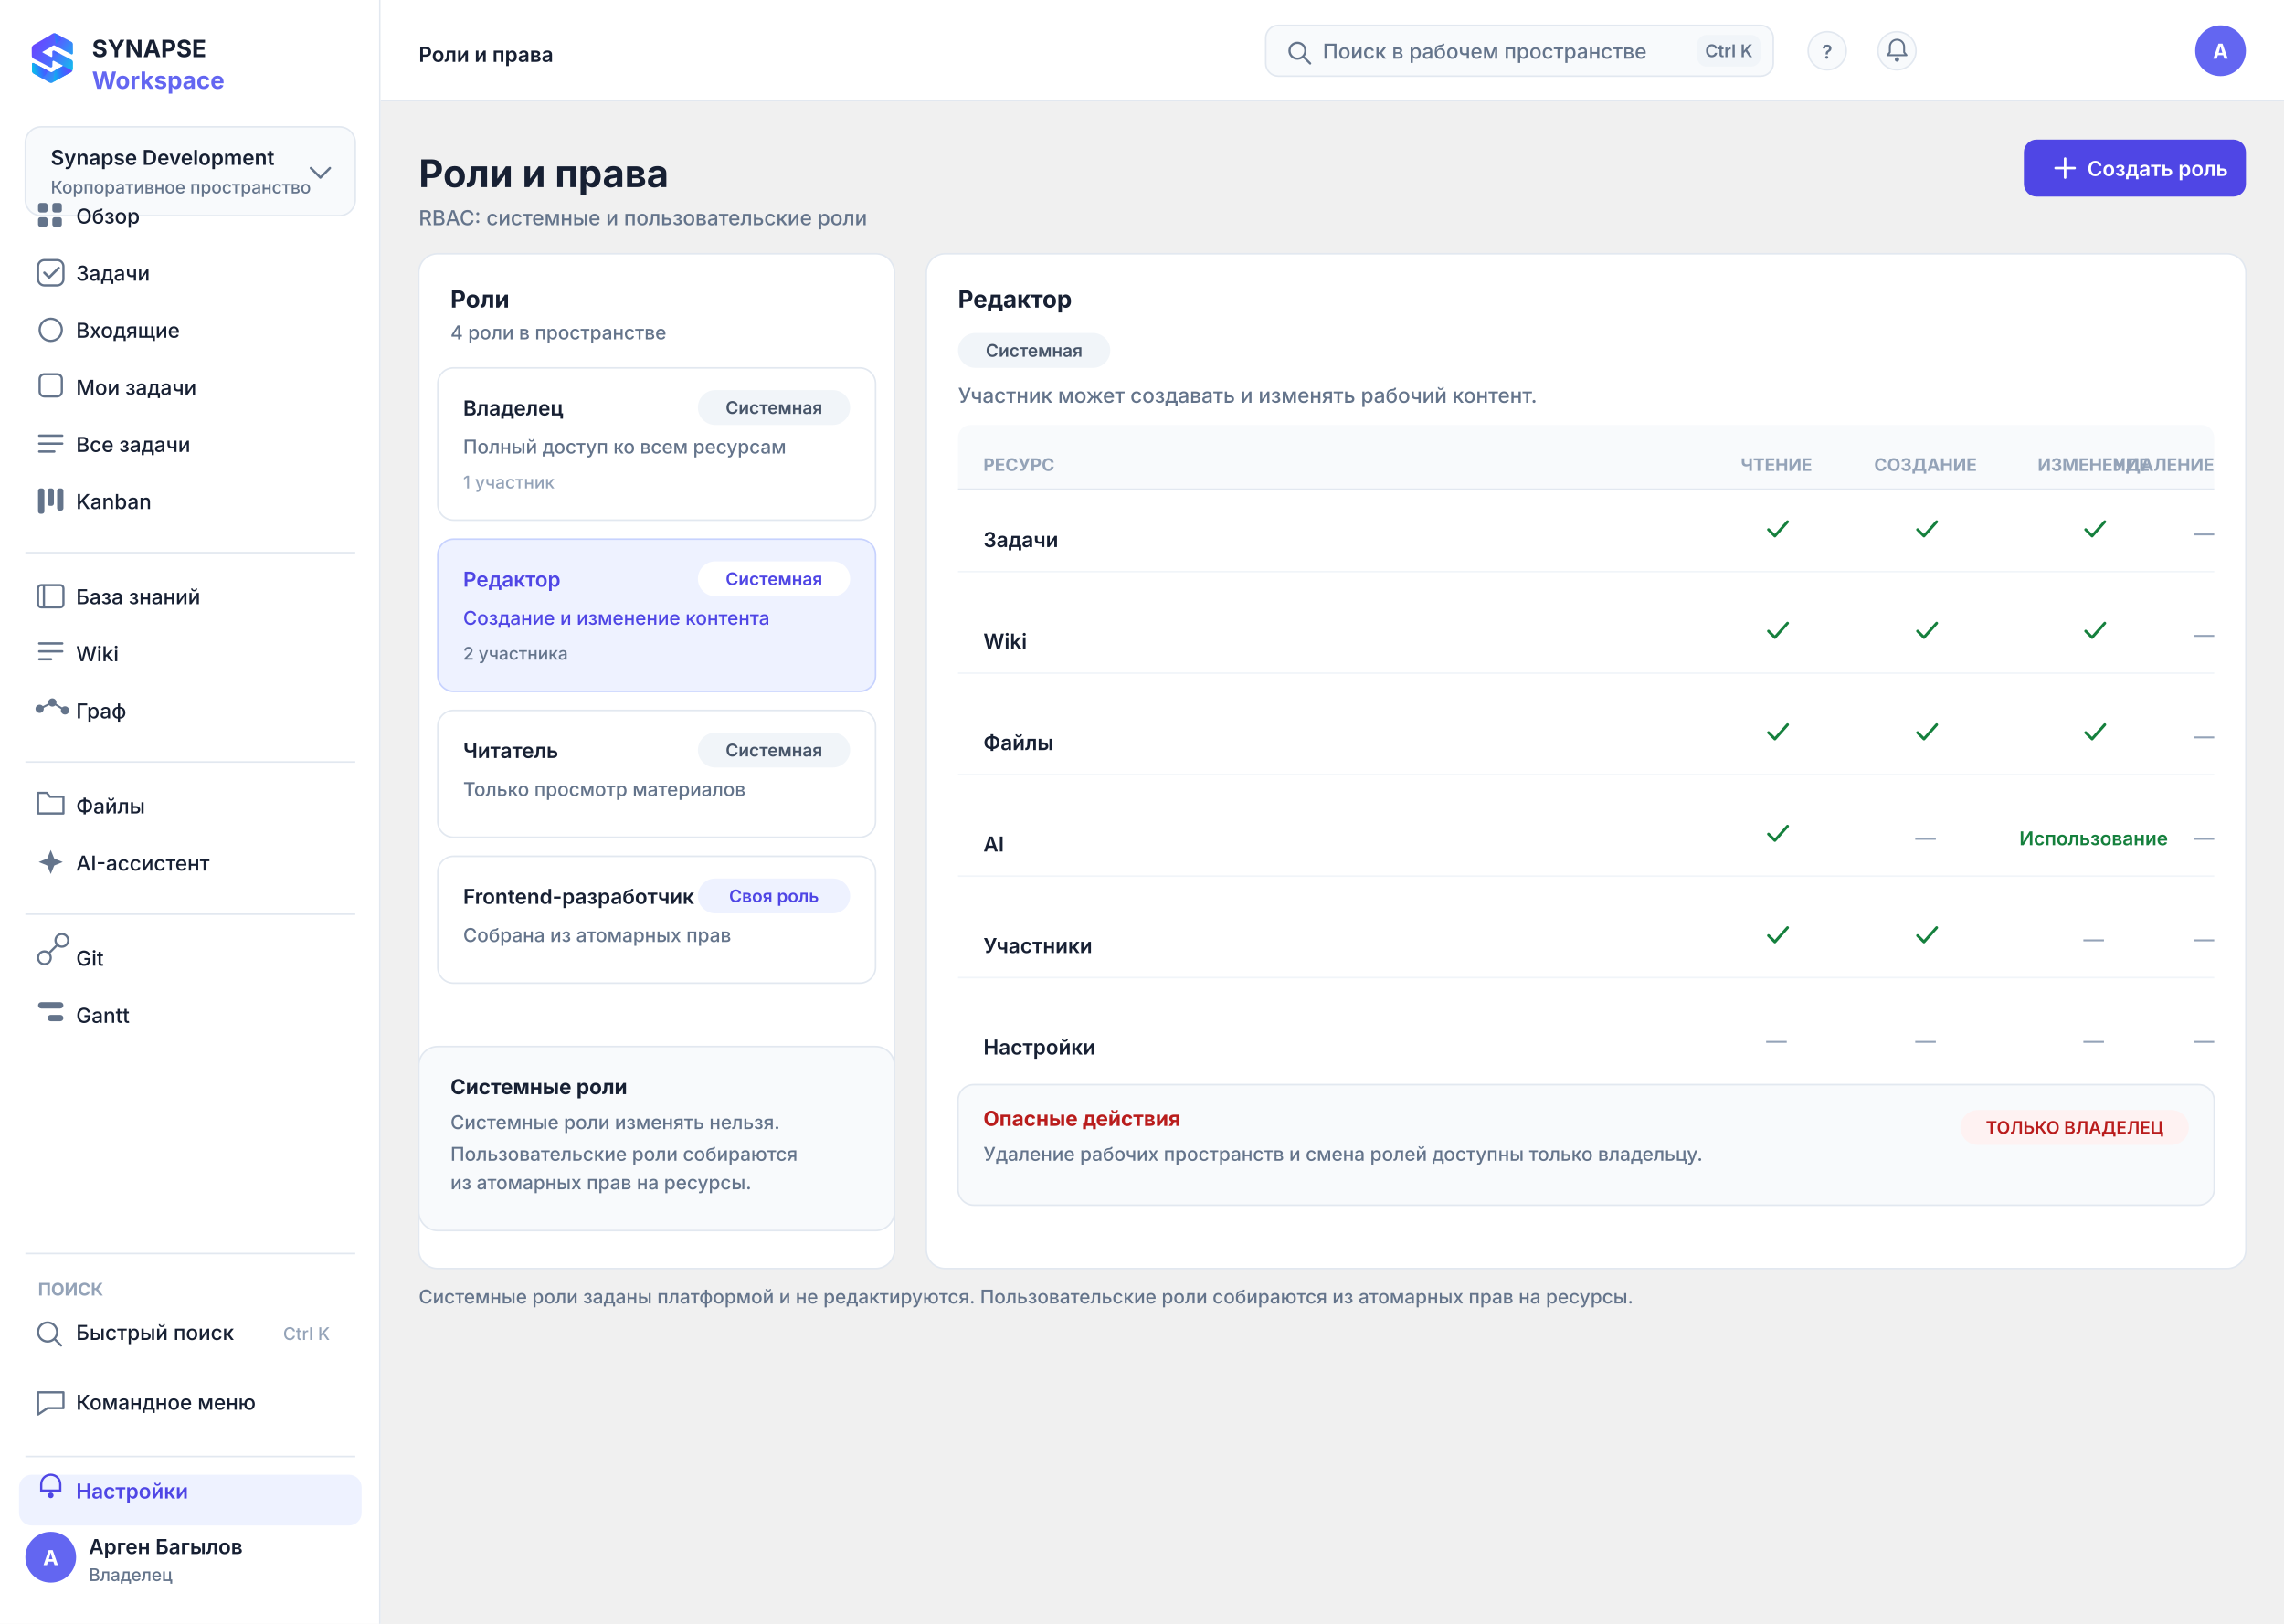
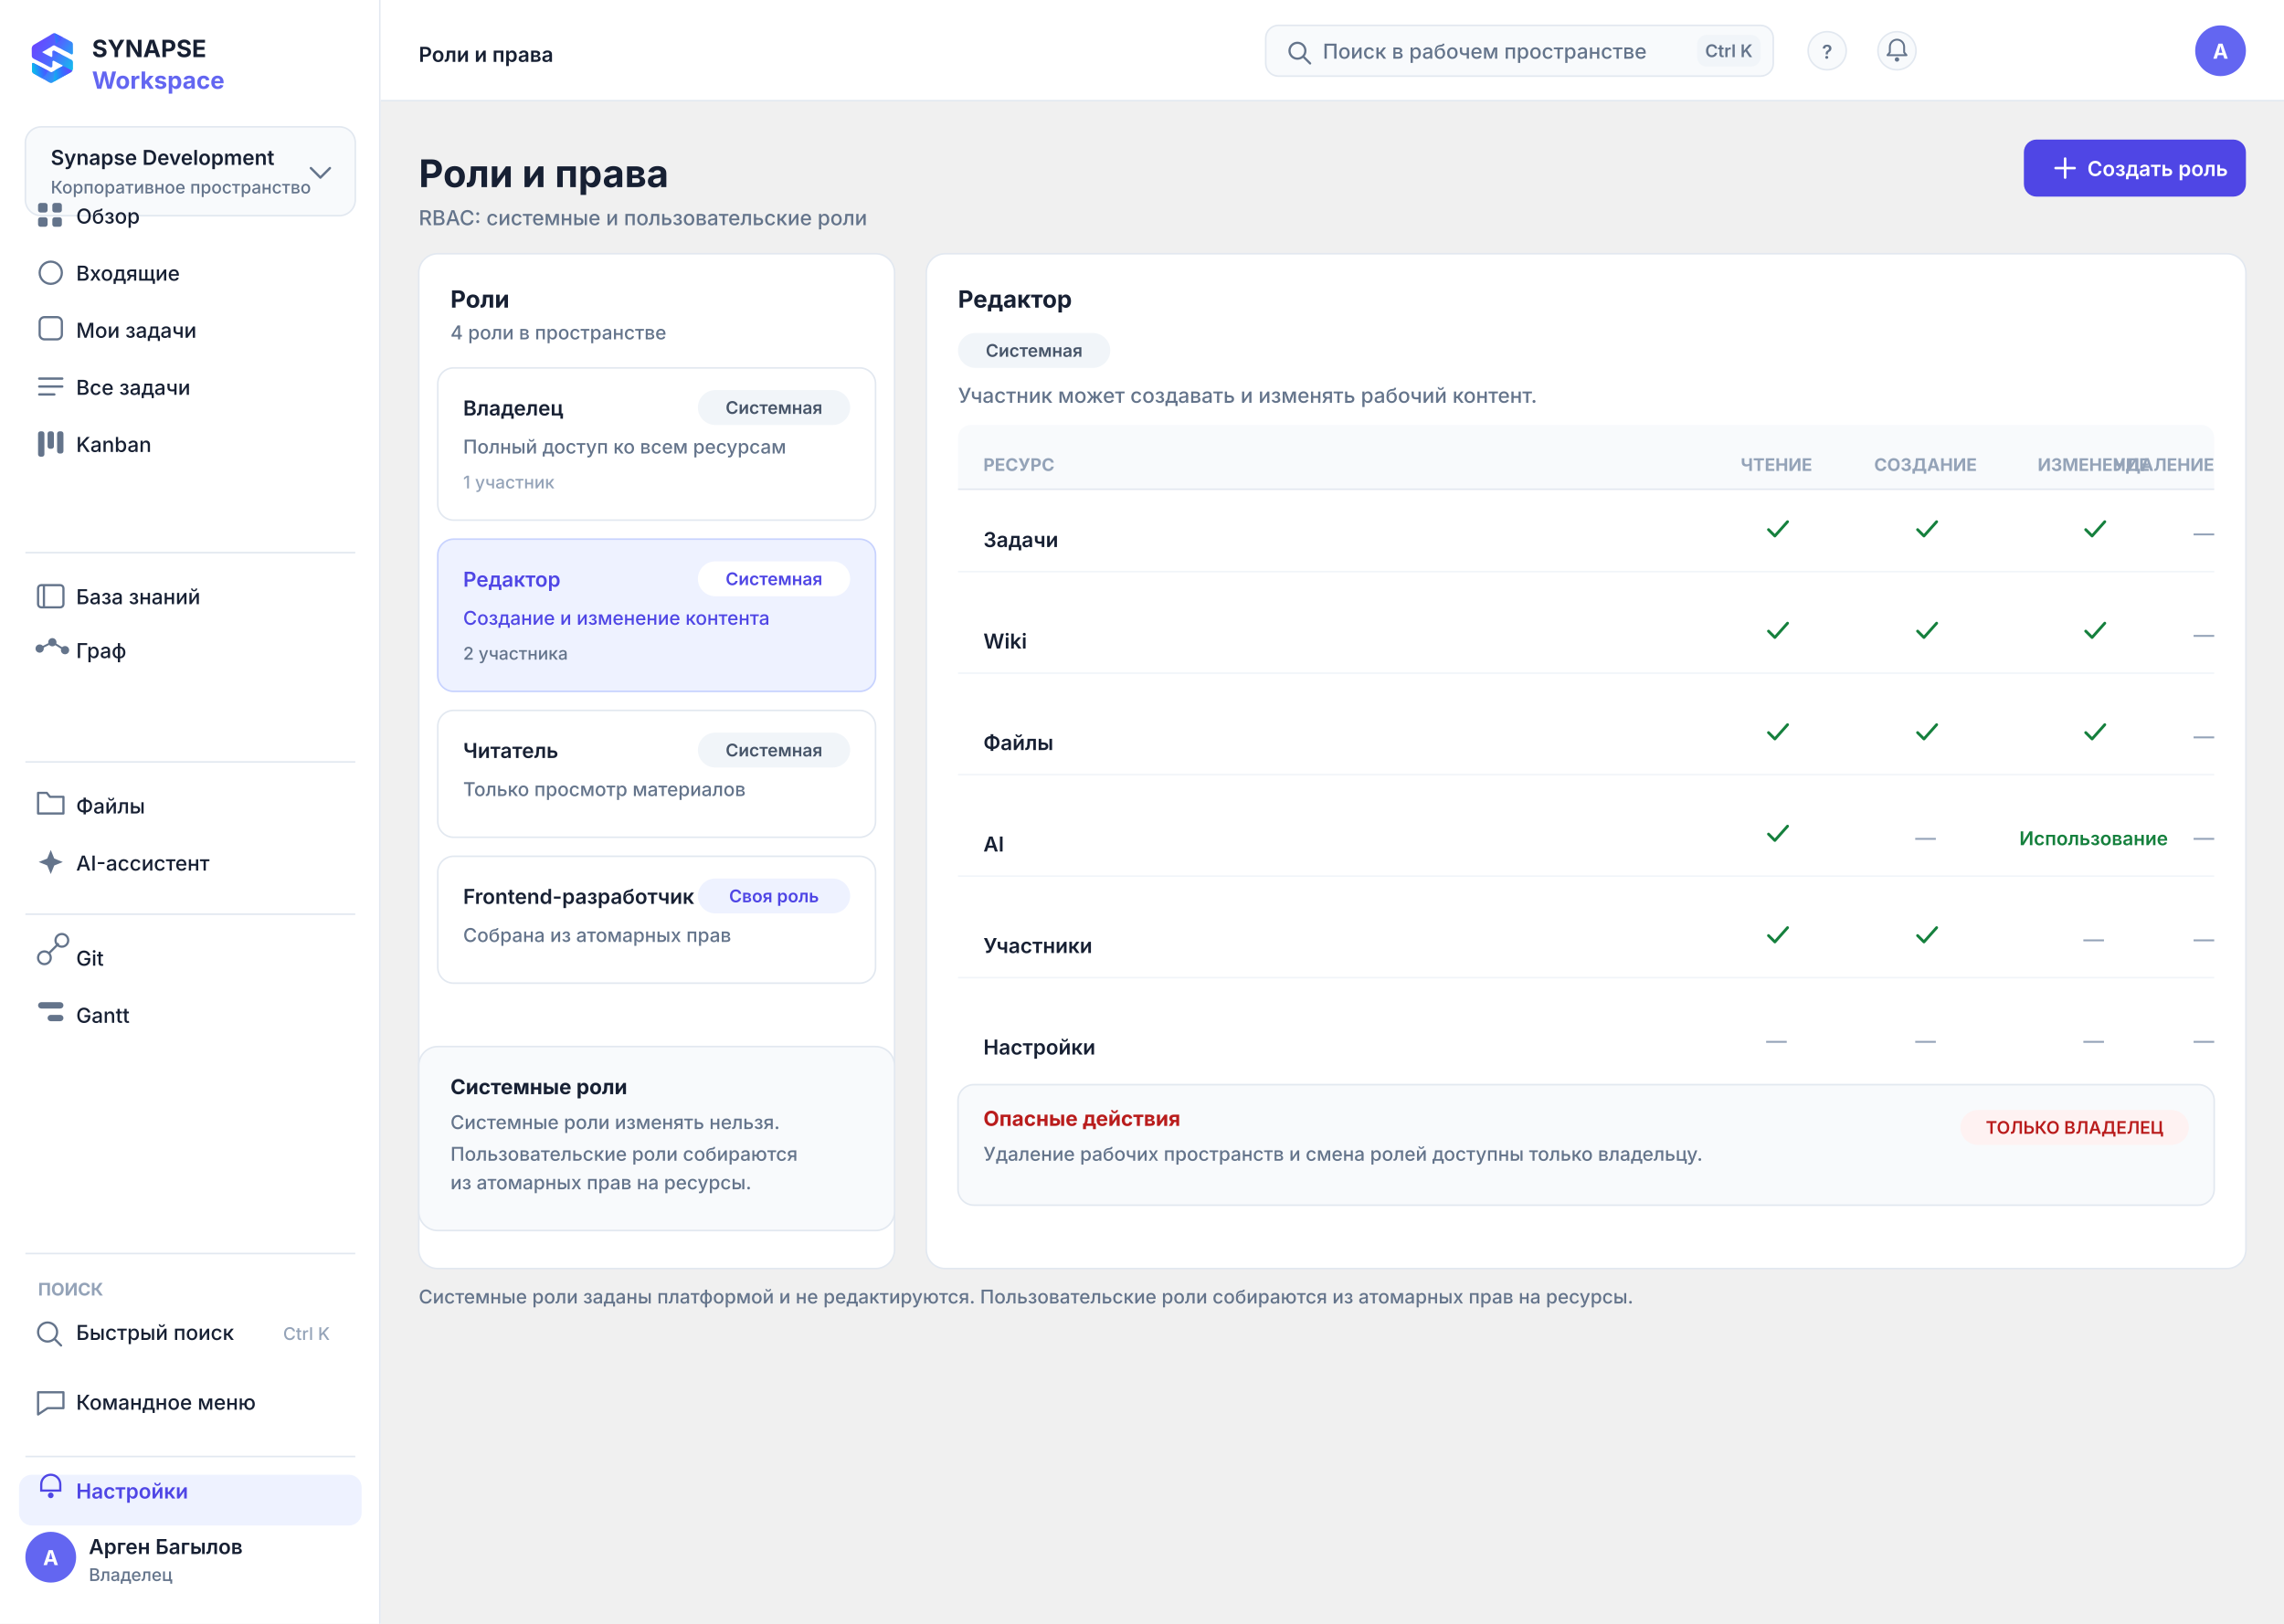
<svg xmlns="http://www.w3.org/2000/svg" width="1440" height="1024" viewBox="0 0 1440 1024" font-family="Inter, Arial, sans-serif">
  <defs>
    <linearGradient id="logoGrad" x1="0.000" y1="0.000" x2="1.106" y2="0.864">
      <stop offset="0" stop-color="#713BFF" />
      <stop offset="0.48" stop-color="#4E69FF" />
      <stop offset="1" stop-color="#00D7E8" />
    </linearGradient>
    <linearGradient id="logoGrad2" x1="-0.157" y1="0.025" x2="0.975" y2="-0.157">
      <stop offset="0" stop-color="#00CFE8" />
      <stop offset="0.52" stop-color="#356EFF" />
      <stop offset="1" stop-color="#7A35FF" />
    </linearGradient>
  </defs>
  <g id="sidebar">
    <rect id="sidebar-bg" x="0" y="0" width="240" height="1024" fill="#FFFFFF" />
    <rect id="sidebar-border" x="239" y="0" width="1" height="1024" fill="#E2E8F0" />
    <g id="brand-mark" transform="translate(20 21) scale(0.1912)">
      <g id="logo-mark" transform="translate(-2.75 -1.75)">
        <g id="logo-body" fill="url(#logoGrad)">
          <path id="logo-body-1" d="M75.75 1.75 L79.75 2.00 L84.25 4.00 L87.00 5.75 L105.50 15.00 L106.25 15.75 L121.00 23.00 L129.25 27.75 L130.50 28.00 L135.75 31.25 L137.50 34.00 L138.50 36.75 L138.75 68.00 L138.00 69.75 L135.75 71.50 L134.25 71.50 L132.50 70.75 L122.50 65.00 L109.75 58.75 L97.75 52.00 L90.50 48.75 L77.75 41.75 L76.50 41.50 L74.50 41.75 L72.00 43.00 L61.50 49.75 L60.00 50.25 L49.50 56.75 L38.25 63.00 L37.50 64.25 L46.75 69.75 L66.50 79.75 L68.25 80.00 L69.75 79.25 L70.75 77.25 L70.75 62.00 L71.75 60.25 L73.25 59.00 L76.50 58.75 L85.25 63.75 L94.25 68.00 L104.25 73.75 L120.75 82.00 L127.00 85.75 L134.00 89.00 L136.75 91.50 L138.00 93.75 L138.75 96.50 L138.75 119.00 L136.75 125.00 L135.00 127.50 L131.50 130.50 L81.50 158.00 L71.00 164.50 L68.25 165.50 L64.50 165.50 L58.50 162.75 L45.75 155.00 L41.00 152.75 L32.00 147.25 L9.00 134.50 L5.75 131.50 L4.00 128.00 L3.75 126.00 L4.00 101.25 L6.00 99.50 L8.00 99.50 L66.00 130.00 L69.25 129.75 L91.25 117.00 L103.50 110.75 L105.00 109.75 L105.75 108.50 L104.25 107.25 L77.00 93.00 L74.75 92.00 L73.75 92.00 L71.00 94.25 L70.75 111.25 L68.50 114.00 L65.00 114.25 L61.25 112.75 L41.50 102.00 L9.50 85.75 L6.25 83.50 L5.00 82.00 L4.00 80.50 L3.00 77.50 L2.75 50.75 L4.00 46.25 L5.00 44.25 L6.00 42.75 L9.00 40.00 L34.50 25.00 L37.25 23.75 L39.50 22.00 L61.00 9.75 L68.00 5.25 L74.00 2.00 L75.75 1.75 Z" />
        </g>
        <g id="logo-fold" fill="url(#logoGrad2)">
          <path id="logo-fold-1" d="M73.50 91.75 L75.75 92.00 L82.50 95.75 L83.75 95.75 L88.50 98.75 L91.25 99.75 L96.00 102.75 L104.50 107.00 L106.00 108.25 L106.00 109.25 L106.75 110.25 L112.00 112.00 L125.00 119.25 L130.50 121.75 L132.50 123.50 L134.25 124.25 L135.25 126.00 L137.25 123.50 L138.75 118.25 L138.75 96.50 L138.75 119.00 L136.75 125.00 L135.00 127.50 L131.50 130.50 L95.75 150.00 L77.25 160.75 L76.75 161.00 L77.00 159.75 L75.50 160.50 L75.25 160.00 L76.25 158.75 L75.75 158.25 L76.25 157.50 L75.75 157.00 L76.25 156.25 L75.75 155.75 L76.25 155.00 L75.75 154.25 L76.75 153.00 L76.25 152.50 L76.75 151.75 L76.25 151.25 L76.75 150.50 L76.25 149.75 L76.75 149.25 L76.25 147.00 L77.25 146.00 L76.75 145.25 L77.25 144.75 L76.75 144.00 L77.25 143.50 L76.75 142.75 L77.25 142.00 L76.75 141.50 L77.75 140.25 L77.25 139.50 L77.75 139.00 L77.25 138.25 L77.75 137.75 L77.25 137.00 L77.75 136.50 L77.25 134.25 L78.25 133.25 L77.75 132.50 L78.25 132.00 L78.00 128.25 L80.25 127.00 L81.00 126.00 L80.25 125.25 L79.25 125.25 L81.00 123.50 L80.00 123.50 L91.25 117.00 L103.50 110.75 L105.00 109.75 L105.75 108.50 L104.25 107.25 L77.00 93.00 L73.75 92.00 L71.00 94.25 L70.75 111.25 L68.50 114.00 L64.00 114.00 L68.00 114.00 L70.00 112.25 L70.75 110.75 L70.75 94.50 L71.50 93.25 L73.50 91.75 Z" />
          <path id="logo-fold-2" d="M6.75 99.25 L11.00 101.00 L66.00 130.00 L69.25 129.75 L66.25 130.50 L57.25 126.00 L57.25 127.00 L59.50 128.75 L59.00 129.00 L55.50 127.75 L53.25 128.75 L53.00 130.75 L52.50 130.75 L52.00 132.25 L52.00 133.75 L48.50 139.75 L38.75 147.00 L38.00 147.75 L38.50 149.25 L37.75 149.75 L35.75 148.75 L35.25 149.25 L9.00 134.50 L5.25 130.75 L4.00 128.00 L3.75 126.00 L3.75 102.00 L5.50 99.75 L6.75 99.25 Z" />
          <path id="logo-fold-3" d="M75.75 1.75 L79.75 2.00 L84.25 4.00 L117.75 21.50 L101.75 14.00 L102.00 15.00 L103.00 15.25 L103.00 15.75 L100.25 16.00 L99.50 17.00 L100.00 18.25 L99.50 19.00 L100.50 21.25 L101.75 21.25 L102.00 20.00 L102.75 21.50 L99.00 23.75 L97.00 26.00 L90.00 30.75 L84.75 35.50 L82.75 36.50 L83.00 34.75 L82.00 33.50 L82.50 33.00 L82.00 32.25 L82.50 31.50 L81.50 30.25 L82.00 29.75 L81.00 28.50 L81.50 27.75 L81.00 27.00 L81.50 26.50 L80.50 25.25 L81.00 24.50 L80.50 23.75 L81.00 23.25 L80.00 22.00 L80.50 21.25 L80.00 20.50 L80.50 20.00 L79.50 19.00 L79.75 16.50 L79.00 15.75 L79.25 13.50 L78.50 12.50 L78.75 11.50 L78.00 10.75 L78.25 8.25 L77.25 7.25 L77.75 6.75 L77.25 6.00 L77.75 5.25 L76.75 4.00 L77.50 2.50 L75.25 2.25 L72.50 3.00 L50.50 15.75 L71.50 3.25 L74.00 2.00 L75.75 1.75 Z" />
          <path id="logo-fold-4" d="M74.00 58.75 L77.25 59.00 L85.25 63.75 L94.25 68.00 L96.75 69.75 L119.50 81.50 L87.25 65.25 L86.25 65.75 L87.50 66.50 L87.50 67.50 L87.00 67.75 L87.00 70.75 L87.50 71.75 L87.00 72.00 L87.00 73.75 L87.00 72.00 L86.50 72.00 L86.50 73.75 L86.00 74.25 L85.25 73.25 L85.75 72.50 L83.50 69.00 L80.75 68.50 L80.75 68.00 L78.75 68.00 L77.00 66.00 L78.75 62.50 L80.00 62.50 L80.75 63.25 L81.50 63.25 L82.00 62.50 L76.00 59.00 L73.75 59.25 L72.50 60.00 L71.00 62.75 L70.75 78.50 L69.25 80.00 L66.25 80.00 L44.00 68.50 L37.50 64.75 L37.25 63.75 L38.00 63.25 L37.50 63.75 L38.00 64.75 L46.75 69.75 L66.50 79.75 L68.25 80.00 L69.75 79.25 L70.75 77.25 L70.75 62.00 L71.75 60.25 L74.00 58.75 Z" />
        </g>
      </g>
    </g>
    <text id="brand-line1" x="58" y="36" font-size="15" font-weight="700" fill="#172033">SYNAPSE</text>
    <text id="brand-line2" x="58" y="56" font-size="15" font-weight="700" fill="#6366F1">Workspace</text>
    <g id="workspace-switcher">
      <rect x="16" y="80" width="208" height="56" rx="10" fill="#F8FAFC" stroke="#E2E8F0" />
      <text x="32" y="104" font-size="13" font-weight="600" fill="#172033">Synapse Development</text>
      <text x="32" y="122" font-size="11" font-weight="500" fill="#64748B">Корпоративное пространство</text>
      <path d="M196 106l6 6 6-6" fill="none" stroke="#64748B" stroke-width="1.5" stroke-linecap="round" stroke-linejoin="round" />
    </g>
    <g id="nav-primary">
      <rect x="24" y="128" width="6" height="6" rx="1.5" fill="#64748B" />
      <rect x="33" y="128" width="6" height="6" rx="1.5" fill="#64748B" />
      <rect x="24" y="137" width="6" height="6" rx="1.5" fill="#64748B" />
      <rect x="33" y="137" width="6" height="6" rx="1.5" fill="#64748B" />
      <text x="48" y="141" font-size="13" font-weight="500" fill="#172033">Обзор</text>
-       <rect id="nav-tasks" x="24" y="164" width="16" height="16" rx="4" fill="none" stroke="#64748B" stroke-width="1.4" />
-       <path d="M28 172l3 3 6-6" fill="none" stroke="#64748B" stroke-width="1.6" stroke-linecap="round" stroke-linejoin="round" />
-       <text x="48" y="177" font-size="13" font-weight="500" fill="#172033">Задачи</text>
-       <circle cx="32" cy="208" r="7" fill="none" stroke="#64748B" stroke-width="1.4" />
-       <text x="48" y="213" font-size="13" font-weight="500" fill="#172033">Входящие</text>
-       <rect x="25" y="236" width="14" height="14" rx="3" fill="none" stroke="#64748B" stroke-width="1.4" />
-       <text x="48" y="249" font-size="13" font-weight="500" fill="#172033">Мои задачи</text>
-       <rect x="24" y="274" width="16" height="1.5" rx="0.75" fill="#64748B" />
-       <rect x="24" y="279" width="16" height="1.5" rx="0.75" fill="#64748B" />
-       <rect x="24" y="284" width="11" height="1.5" rx="0.75" fill="#64748B" />
-       <text x="48" y="285" font-size="13" font-weight="500" fill="#172033">Все задачи</text>
-       <rect x="24" y="308" width="4" height="16" rx="1.5" fill="#64748B" />
-       <rect x="30" y="308" width="4" height="11" rx="1.5" fill="#64748B" />
-       <rect x="36" y="308" width="4" height="14" rx="1.5" fill="#64748B" />
-       <text x="48" y="321" font-size="13" font-weight="500" fill="#172033">Kanban</text>
+       <circle cx="32" cy="172" r="7" fill="none" stroke="#64748B" stroke-width="1.4" />
+       <text x="48" y="177" font-size="13" font-weight="500" fill="#172033">Входящие</text>
+       <rect x="25" y="200" width="14" height="14" rx="3" fill="none" stroke="#64748B" stroke-width="1.4" />
+       <text x="48" y="213" font-size="13" font-weight="500" fill="#172033">Мои задачи</text>
+       <rect x="24" y="238" width="16" height="1.5" rx="0.75" fill="#64748B" />
+       <rect x="24" y="243" width="16" height="1.5" rx="0.75" fill="#64748B" />
+       <rect x="24" y="248" width="11" height="1.5" rx="0.75" fill="#64748B" />
+       <text x="48" y="249" font-size="13" font-weight="500" fill="#172033">Все задачи</text>
+       <rect x="24" y="272" width="4" height="16" rx="1.5" fill="#64748B" />
+       <rect x="30" y="272" width="4" height="11" rx="1.5" fill="#64748B" />
+       <rect x="36" y="272" width="4" height="14" rx="1.5" fill="#64748B" />
+       <text x="48" y="285" font-size="13" font-weight="500" fill="#172033">Kanban</text>
    </g>
    <rect id="divider-1" x="16" y="348" width="208" height="1" fill="#E2E8F0" />
    <g id="nav-knowledge">
      <rect x="24" y="369" width="16" height="14" rx="2" fill="none" stroke="#64748B" stroke-width="1.4" />
      <rect x="27" y="369" width="1.4" height="14" fill="#64748B" />
      <text x="48" y="381" font-size="13" font-weight="500" fill="#172033">База знаний</text>
-       <rect x="24" y="405" width="16" height="1.5" rx="0.75" fill="#64748B" />
-       <rect x="24" y="410" width="16" height="1.5" rx="0.75" fill="#64748B" />
-       <rect x="24" y="415" width="9" height="1.5" rx="0.75" fill="#64748B" />
-       <text x="48" y="417" font-size="13" font-weight="500" fill="#172033">Wiki</text>
-       <path d="M25 447l8-4 8 5" fill="none" stroke="#64748B" stroke-width="1.2" />
-       <circle cx="25" cy="447" r="2.6" fill="#64748B" />
-       <circle cx="33" cy="443" r="2.6" fill="#64748B" />
-       <circle cx="41" cy="448" r="2.6" fill="#64748B" />
-       <text x="48" y="453" font-size="13" font-weight="500" fill="#172033">Граф</text>
+       <path d="M25 409l8-4 8 5" fill="none" stroke="#64748B" stroke-width="1.2" />
+       <circle cx="25" cy="409" r="2.6" fill="#64748B" />
+       <circle cx="33" cy="405" r="2.6" fill="#64748B" />
+       <circle cx="41" cy="410" r="2.6" fill="#64748B" />
+       <text x="48" y="415" font-size="13" font-weight="500" fill="#172033">Граф</text>
    </g>
    <rect id="divider-2" x="16" y="480" width="208" height="1" fill="#E2E8F0" />
    <g id="nav-workspace">
      <path d="M24 500h5.5l2 2.5h8.5v10.5H24z" fill="none" stroke="#64748B" stroke-width="1.4" stroke-linejoin="round" />
      <text x="48" y="513" font-size="13" font-weight="500" fill="#172033">Файлы</text>
      <path d="M32 536l2.2 5.4 5.4 2.2-5.4 2.2-2.2 5.4-2.2-5.4-5.4-2.2 5.4-2.2z" fill="#64748B" />
      <text x="48" y="549" font-size="13" font-weight="500" fill="#172033">AI-ассистент</text>
    </g>
    <rect id="divider-3" x="16" y="576" width="208" height="1" fill="#E2E8F0" />
    <g id="nav-modules">
      <circle cx="28" cy="604" r="4" fill="none" stroke="#64748B" stroke-width="1.4" />
      <path d="M31 601l6-6" fill="none" stroke="#64748B" stroke-width="1.4" />
      <circle cx="39" cy="593" r="4" fill="none" stroke="#64748B" stroke-width="1.4" />
      <text x="48" y="609" font-size="13" font-weight="500" fill="#172033">Git</text>
      <rect x="24" y="632" width="16" height="4" rx="2" fill="#64748B" />
      <rect x="30" y="640" width="10" height="4" rx="2" fill="#64748B" />
      <text x="48" y="645" font-size="13" font-weight="500" fill="#172033">Gantt</text>
    </g>
    <rect id="divider-4" x="16" y="790" width="208" height="1" fill="#E2E8F0" />
    <text id="nav-search-label" x="24" y="817" font-size="11" font-weight="700" fill="#94A3B8">ПОИСК</text>
    <circle cx="30" cy="840" r="6" fill="none" stroke="#64748B" stroke-width="1.4" />
    <path d="M34.5 844.5l4 4" fill="none" stroke="#64748B" stroke-width="1.4" stroke-linecap="round" />
    <text x="48" y="845" font-size="13" font-weight="500" fill="#172033">Быстрый поиск</text>
    <text x="208" y="845" font-size="11" font-weight="500" fill="#94A3B8" text-anchor="end">Ctrl K</text>
    <path d="M24 878h16v10H30l-6 4z" fill="none" stroke="#64748B" stroke-width="1.4" stroke-linejoin="round" />
    <text x="48" y="889" font-size="13" font-weight="500" fill="#172033">Командное меню</text>
    <rect id="divider-5" x="16" y="918" width="208" height="1" fill="#E2E8F0" />
    <g id="nav-settings-item">
      <rect id="nav-settings" x="12" y="930" width="216" height="32" rx="8" fill="#EEF2FF" />
      <path d="M32 930a6 6 0 0 1 6 6v4h-12v-4a6 6 0 0 1 6-6z" fill="none" stroke="#4F46E5" stroke-width="1.4" />
      <circle cx="32" cy="943" r="1.8" fill="#4F46E5" />
      <text id="nav-settings-label" x="48" y="945" font-size="13" font-weight="600" fill="#4F46E5">Настройки</text>
    </g>
    <g id="sidebar-user">
      <circle cx="32" cy="982" r="16" fill="#6366F1" />
      <text x="32" y="987" font-size="13" font-weight="700" fill="#FFFFFF" text-anchor="middle">А</text>
      <text x="56" y="980" font-size="13" font-weight="600" fill="#172033">Арген Багылов</text>
      <text x="56" y="997" font-size="11" font-weight="500" fill="#64748B">Владелец</text>
    </g>
  </g>
  <g id="topbar">
    <rect id="topbar-bg" x="240" y="0" width="1200" height="64" fill="#FFFFFF" />
    <rect id="topbar-border" x="240" y="63" width="1200" height="1" fill="#E2E8F0" />
    <text id="topbar-title" x="264" y="39" font-size="13" font-weight="600" fill="#172033">Роли и права</text>
    <g id="topbar-search">
      <rect x="798" y="16" width="320" height="32" rx="8" fill="#F8FAFC" stroke="#E2E8F0" />
      <circle cx="818" cy="32" r="5" fill="none" stroke="#64748B" stroke-width="1.4" />
      <path d="M822 36l4 4" fill="none" stroke="#64748B" stroke-width="1.4" stroke-linecap="round" />
      <text x="834" y="37" font-size="13" font-weight="500" fill="#64748B">Поиск в рабочем пространстве</text>
      <rect x="1070" y="22" width="40" height="20" rx="6" fill="#F1F5F9" />
      <text x="1090" y="36" font-size="11" font-weight="600" fill="#64748B" text-anchor="middle">Ctrl K</text>
    </g>
    <g id="topbar-help">
      <circle cx="1152" cy="32" r="12" fill="#F8FAFC" stroke="#E2E8F0" />
      <text x="1152" y="37" font-size="12" font-weight="600" fill="#64748B" text-anchor="middle">?</text>
    </g>
    <g id="topbar-notifications">
      <circle cx="1196" cy="32" r="12" fill="#F8FAFC" stroke="#E2E8F0" />
      <path d="M1196 25a4.5 4.5 0 0 0-4.5 4.5v3.5l-1.5 1.8h12l-1.5-1.8v-3.5a4.5 4.5 0 0 0-4.5-4.5z" fill="none" stroke="#64748B" stroke-width="1.2" stroke-linejoin="round" />
      <circle cx="1196" cy="37.5" r="1.4" fill="#64748B" />
    </g>
    <g id="topbar-user">
      <circle cx="1400" cy="32" r="16" fill="#6366F1" />
      <text x="1400" y="37" font-size="13" font-weight="700" fill="#FFFFFF" text-anchor="middle">А</text>
    </g>
  </g>
  <g id="content">
    <text id="page-title" x="264" y="118" font-size="24" font-weight="700" fill="#172033">Роли и права</text>
    <text id="page-subtitle" x="264" y="142" font-size="13" font-weight="500" fill="#64748B">RBAC: системные и пользовательские роли</text>
    <g id="btn-create-role">
      <rect id="btn-create-role-bg" x="1276" y="88" width="140" height="36" rx="8" fill="#4F46E5" />
      <path id="btn-create-role-icon" d="M1296 106h12M1302 100v12" fill="none" stroke="#FFFFFF" stroke-width="1.6" stroke-linecap="round" />
      <text id="btn-create-role-label" x="1316" y="111" font-size="13" font-weight="600" fill="#FFFFFF">Создать роль</text>
    </g>
    <g id="card-role-list">
      <rect id="role-list-bg" x="264" y="160" width="300" height="640" rx="12" fill="#FFFFFF" stroke="#E2E8F0" />
      <text id="role-list-title" x="284" y="194" font-size="15" font-weight="700" fill="#172033">Роли</text>
      <text id="role-list-subtitle" x="284" y="214" font-size="12" font-weight="500" fill="#64748B">4 роли в пространстве</text>
      <g id="role-row-owner">
        <rect id="role-owner-bg" x="276" y="232" width="276" height="96" rx="10" fill="#FFFFFF" stroke="#E2E8F0" />
        <text id="role-owner-name" x="292" y="262" font-size="13" font-weight="600" fill="#172033">Владелец</text>
        <rect id="role-owner-badge" x="440" y="246" width="96" height="22" rx="11" fill="#F1F5F9" />
        <text id="role-owner-badge-label" x="488" y="261" font-size="11" font-weight="600" fill="#475569" text-anchor="middle">Системная</text>
        <text id="role-owner-desc" x="292" y="286" font-size="12" font-weight="500" fill="#64748B">Полный доступ ко всем ресурсам</text>
        <text id="role-owner-meta" x="292" y="308" font-size="11" font-weight="500" fill="#94A3B8">1 участник</text>
      </g>
      <g id="role-row-editor">
        <rect id="role-editor-bg" x="276" y="340" width="276" height="96" rx="10" fill="#EEF2FF" stroke="#C7D2FE" />
        <text id="role-editor-name" x="292" y="370" font-size="13" font-weight="600" fill="#4F46E5">Редактор</text>
        <rect id="role-editor-badge" x="440" y="354" width="96" height="22" rx="11" fill="#FFFFFF" />
        <text id="role-editor-badge-label" x="488" y="369" font-size="11" font-weight="600" fill="#4F46E5" text-anchor="middle">Системная</text>
        <text id="role-editor-desc" x="292" y="394" font-size="12" font-weight="500" fill="#4F46E5">Создание и изменение контента</text>
        <text id="role-editor-meta" x="292" y="416" font-size="11" font-weight="500" fill="#64748B">2 участника</text>
      </g>
      <g id="role-row-reader">
        <rect id="role-reader-bg" x="276" y="448" width="276" height="80" rx="10" fill="#FFFFFF" stroke="#E2E8F0" />
        <text id="role-reader-name" x="292" y="478" font-size="13" font-weight="600" fill="#172033">Читатель</text>
        <rect id="role-reader-badge" x="440" y="462" width="96" height="22" rx="11" fill="#F1F5F9" />
        <text id="role-reader-badge-label" x="488" y="477" font-size="11" font-weight="600" fill="#475569" text-anchor="middle">Системная</text>
        <text id="role-reader-desc" x="292" y="502" font-size="12" font-weight="500" fill="#64748B">Только просмотр материалов</text>
      </g>
      <g id="role-row-custom">
        <rect id="role-custom-bg" x="276" y="540" width="276" height="80" rx="10" fill="#FFFFFF" stroke="#E2E8F0" />
        <text id="role-custom-name" x="292" y="570" font-size="13" font-weight="600" fill="#172033">Frontend-разработчик</text>
        <rect id="role-custom-badge" x="440" y="554" width="96" height="22" rx="11" fill="#EEF2FF" />
        <text id="role-custom-badge-label" x="488" y="569" font-size="11" font-weight="600" fill="#4F46E5" text-anchor="middle">Своя роль</text>
        <text id="role-custom-desc" x="292" y="594" font-size="12" font-weight="500" fill="#64748B">Собрана из атомарных прав</text>
      </g>
    </g>
    <g id="card-permissions">
      <rect id="permissions-bg" x="584" y="160" width="832" height="640" rx="12" fill="#FFFFFF" stroke="#E2E8F0" />
      <text id="permissions-title" x="604" y="194" font-size="15" font-weight="700" fill="#172033">Редактор</text>
      <rect id="permissions-badge" x="604" y="210" width="96" height="22" rx="11" fill="#F1F5F9" />
      <text id="permissions-badge-label" x="652" y="225" font-size="11" font-weight="600" fill="#475569" text-anchor="middle">Системная</text>
      <text id="permissions-desc" x="604" y="254" font-size="13" font-weight="500" fill="#64748B">Участник может создавать и изменять рабочий контент.</text>
      <g id="permissions-matrix">
        <path id="matrix-head-bg" d="M604 276a8 8 0 0 1 8-8h776a8 8 0 0 1 8 8v32H604z" fill="#F8FAFC" />
        <rect id="matrix-head-line" x="604" y="308" width="792" height="1" fill="#E2E8F0" />
        <text id="th-resource" x="620" y="297" font-size="11" font-weight="700" fill="#94A3B8">РЕСУРС</text>
        <text id="th-read" x="1120" y="297" font-size="11" font-weight="700" fill="#94A3B8" text-anchor="middle">ЧТЕНИЕ</text>
        <text id="th-create" x="1214" y="297" font-size="11" font-weight="700" fill="#94A3B8" text-anchor="middle">СОЗДАНИЕ</text>
        <text id="th-edit" x="1320" y="297" font-size="11" font-weight="700" fill="#94A3B8" text-anchor="middle">ИЗМЕНЕНИЕ</text>
        <text id="th-delete" x="1396" y="297" font-size="11" font-weight="700" fill="#94A3B8" text-anchor="end">УДАЛЕНИЕ</text>
        <g id="perm-row-tasks">
          <text id="perm-tasks-name" x="620" y="345" font-size="13" font-weight="600" fill="#172033">Задачи</text>
          <path id="perm-tasks-read" d="M1115 334l4 4 8-9" fill="none" stroke="#15803D" stroke-width="1.8" stroke-linecap="round" stroke-linejoin="round" />
          <path id="perm-tasks-create" d="M1209 334l4 4 8-9" fill="none" stroke="#15803D" stroke-width="1.8" stroke-linecap="round" stroke-linejoin="round" />
          <path id="perm-tasks-edit" d="M1315 334l4 4 8-9" fill="none" stroke="#15803D" stroke-width="1.8" stroke-linecap="round" stroke-linejoin="round" />
          <text id="perm-tasks-delete" x="1396" y="341" font-size="13" font-weight="500" fill="#94A3B8" text-anchor="end">—</text>
        </g>
        <rect id="perm-line-1" x="604" y="360" width="792" height="1" fill="#F1F5F9" />
        <g id="perm-row-wiki">
          <text id="perm-wiki-name" x="620" y="409" font-size="13" font-weight="600" fill="#172033">Wiki</text>
          <path id="perm-wiki-read" d="M1115 398l4 4 8-9" fill="none" stroke="#15803D" stroke-width="1.8" stroke-linecap="round" stroke-linejoin="round" />
          <path id="perm-wiki-create" d="M1209 398l4 4 8-9" fill="none" stroke="#15803D" stroke-width="1.8" stroke-linecap="round" stroke-linejoin="round" />
          <path id="perm-wiki-edit" d="M1315 398l4 4 8-9" fill="none" stroke="#15803D" stroke-width="1.8" stroke-linecap="round" stroke-linejoin="round" />
          <text id="perm-wiki-delete" x="1396" y="405" font-size="13" font-weight="500" fill="#94A3B8" text-anchor="end">—</text>
        </g>
        <rect id="perm-line-2" x="604" y="424" width="792" height="1" fill="#F1F5F9" />
        <g id="perm-row-files">
          <text id="perm-files-name" x="620" y="473" font-size="13" font-weight="600" fill="#172033">Файлы</text>
          <path id="perm-files-read" d="M1115 462l4 4 8-9" fill="none" stroke="#15803D" stroke-width="1.8" stroke-linecap="round" stroke-linejoin="round" />
          <path id="perm-files-create" d="M1209 462l4 4 8-9" fill="none" stroke="#15803D" stroke-width="1.8" stroke-linecap="round" stroke-linejoin="round" />
          <path id="perm-files-edit" d="M1315 462l4 4 8-9" fill="none" stroke="#15803D" stroke-width="1.8" stroke-linecap="round" stroke-linejoin="round" />
          <text id="perm-files-delete" x="1396" y="469" font-size="13" font-weight="500" fill="#94A3B8" text-anchor="end">—</text>
        </g>
        <rect id="perm-line-3" x="604" y="488" width="792" height="1" fill="#F1F5F9" />
        <g id="perm-row-ai">
          <text id="perm-ai-name" x="620" y="537" font-size="13" font-weight="600" fill="#172033">AI</text>
          <path id="perm-ai-read" d="M1115 526l4 4 8-9" fill="none" stroke="#15803D" stroke-width="1.8" stroke-linecap="round" stroke-linejoin="round" />
          <text id="perm-ai-create" x="1214" y="533" font-size="13" font-weight="500" fill="#94A3B8" text-anchor="middle">—</text>
          <text id="perm-ai-edit" x="1320" y="533" font-size="12" font-weight="600" fill="#15803D" text-anchor="middle">Использование</text>
          <text id="perm-ai-delete" x="1396" y="533" font-size="13" font-weight="500" fill="#94A3B8" text-anchor="end">—</text>
        </g>
        <rect id="perm-line-4" x="604" y="552" width="792" height="1" fill="#F1F5F9" />
        <g id="perm-row-members">
          <text id="perm-members-name" x="620" y="601" font-size="13" font-weight="600" fill="#172033">Участники</text>
          <path id="perm-members-read" d="M1115 590l4 4 8-9" fill="none" stroke="#15803D" stroke-width="1.8" stroke-linecap="round" stroke-linejoin="round" />
          <path id="perm-members-create" d="M1209 590l4 4 8-9" fill="none" stroke="#15803D" stroke-width="1.8" stroke-linecap="round" stroke-linejoin="round" />
          <text id="perm-members-edit" x="1320" y="597" font-size="13" font-weight="500" fill="#94A3B8" text-anchor="middle">—</text>
          <text id="perm-members-delete" x="1396" y="597" font-size="13" font-weight="500" fill="#94A3B8" text-anchor="end">—</text>
        </g>
        <rect id="perm-line-5" x="604" y="616" width="792" height="1" fill="#F1F5F9" />
        <g id="perm-row-settings">
          <text id="perm-settings-name" x="620" y="665" font-size="13" font-weight="600" fill="#172033">Настройки</text>
          <text id="perm-settings-read" x="1120" y="661" font-size="13" font-weight="500" fill="#94A3B8" text-anchor="middle">—</text>
          <text id="perm-settings-create" x="1214" y="661" font-size="13" font-weight="500" fill="#94A3B8" text-anchor="middle">—</text>
          <text id="perm-settings-edit" x="1320" y="661" font-size="13" font-weight="500" fill="#94A3B8" text-anchor="middle">—</text>
          <text id="perm-settings-delete" x="1396" y="661" font-size="13" font-weight="500" fill="#94A3B8" text-anchor="end">—</text>
        </g>
      </g>
      <rect id="danger-zone-bg" x="604" y="684" width="792" height="76" rx="10" fill="#F8FAFC" stroke="#E2E8F0" />
      <text id="danger-zone-title" x="620" y="710" font-size="13" font-weight="700" fill="#B91C1C">Опасные действия</text>
      <text id="danger-zone-text" x="620" y="732" font-size="12" font-weight="500" fill="#64748B">Удаление рабочих пространств и смена ролей доступны только владельцу.</text>
      <rect id="danger-zone-badge" x="1236" y="700" width="144" height="22" rx="11" fill="#FEF2F2" />
      <text id="danger-zone-badge-label" x="1308" y="715" font-size="11" font-weight="600" fill="#B91C1C" text-anchor="middle">ТОЛЬКО ВЛАДЕЛЕЦ</text>
    </g>
    <g id="card-roles-note">
      <rect id="roles-note-bg" x="264" y="660" width="300" height="116" rx="12" fill="#F8FAFC" stroke="#E2E8F0" />
      <text id="roles-note-title" x="284" y="690" font-size="13" font-weight="700" fill="#172033">Системные роли</text>
      <text id="roles-note-text-1" x="284" y="712" font-size="12" font-weight="500" fill="#64748B">Системные роли изменять нельзя.</text>
      <text id="roles-note-text-2" x="284" y="732" font-size="12" font-weight="500" fill="#64748B">Пользовательские роли собираются</text>
      <text id="roles-note-text-3" x="284" y="750" font-size="12" font-weight="500" fill="#64748B">из атомарных прав на ресурсы.</text>
    </g>
    <text id="roles-footer-note" x="264" y="822" font-size="12" font-weight="500" fill="#64748B">Системные роли заданы платформой и не редактируются. Пользовательские роли собираются из атомарных прав на ресурсы.</text>
  </g>
</svg>
